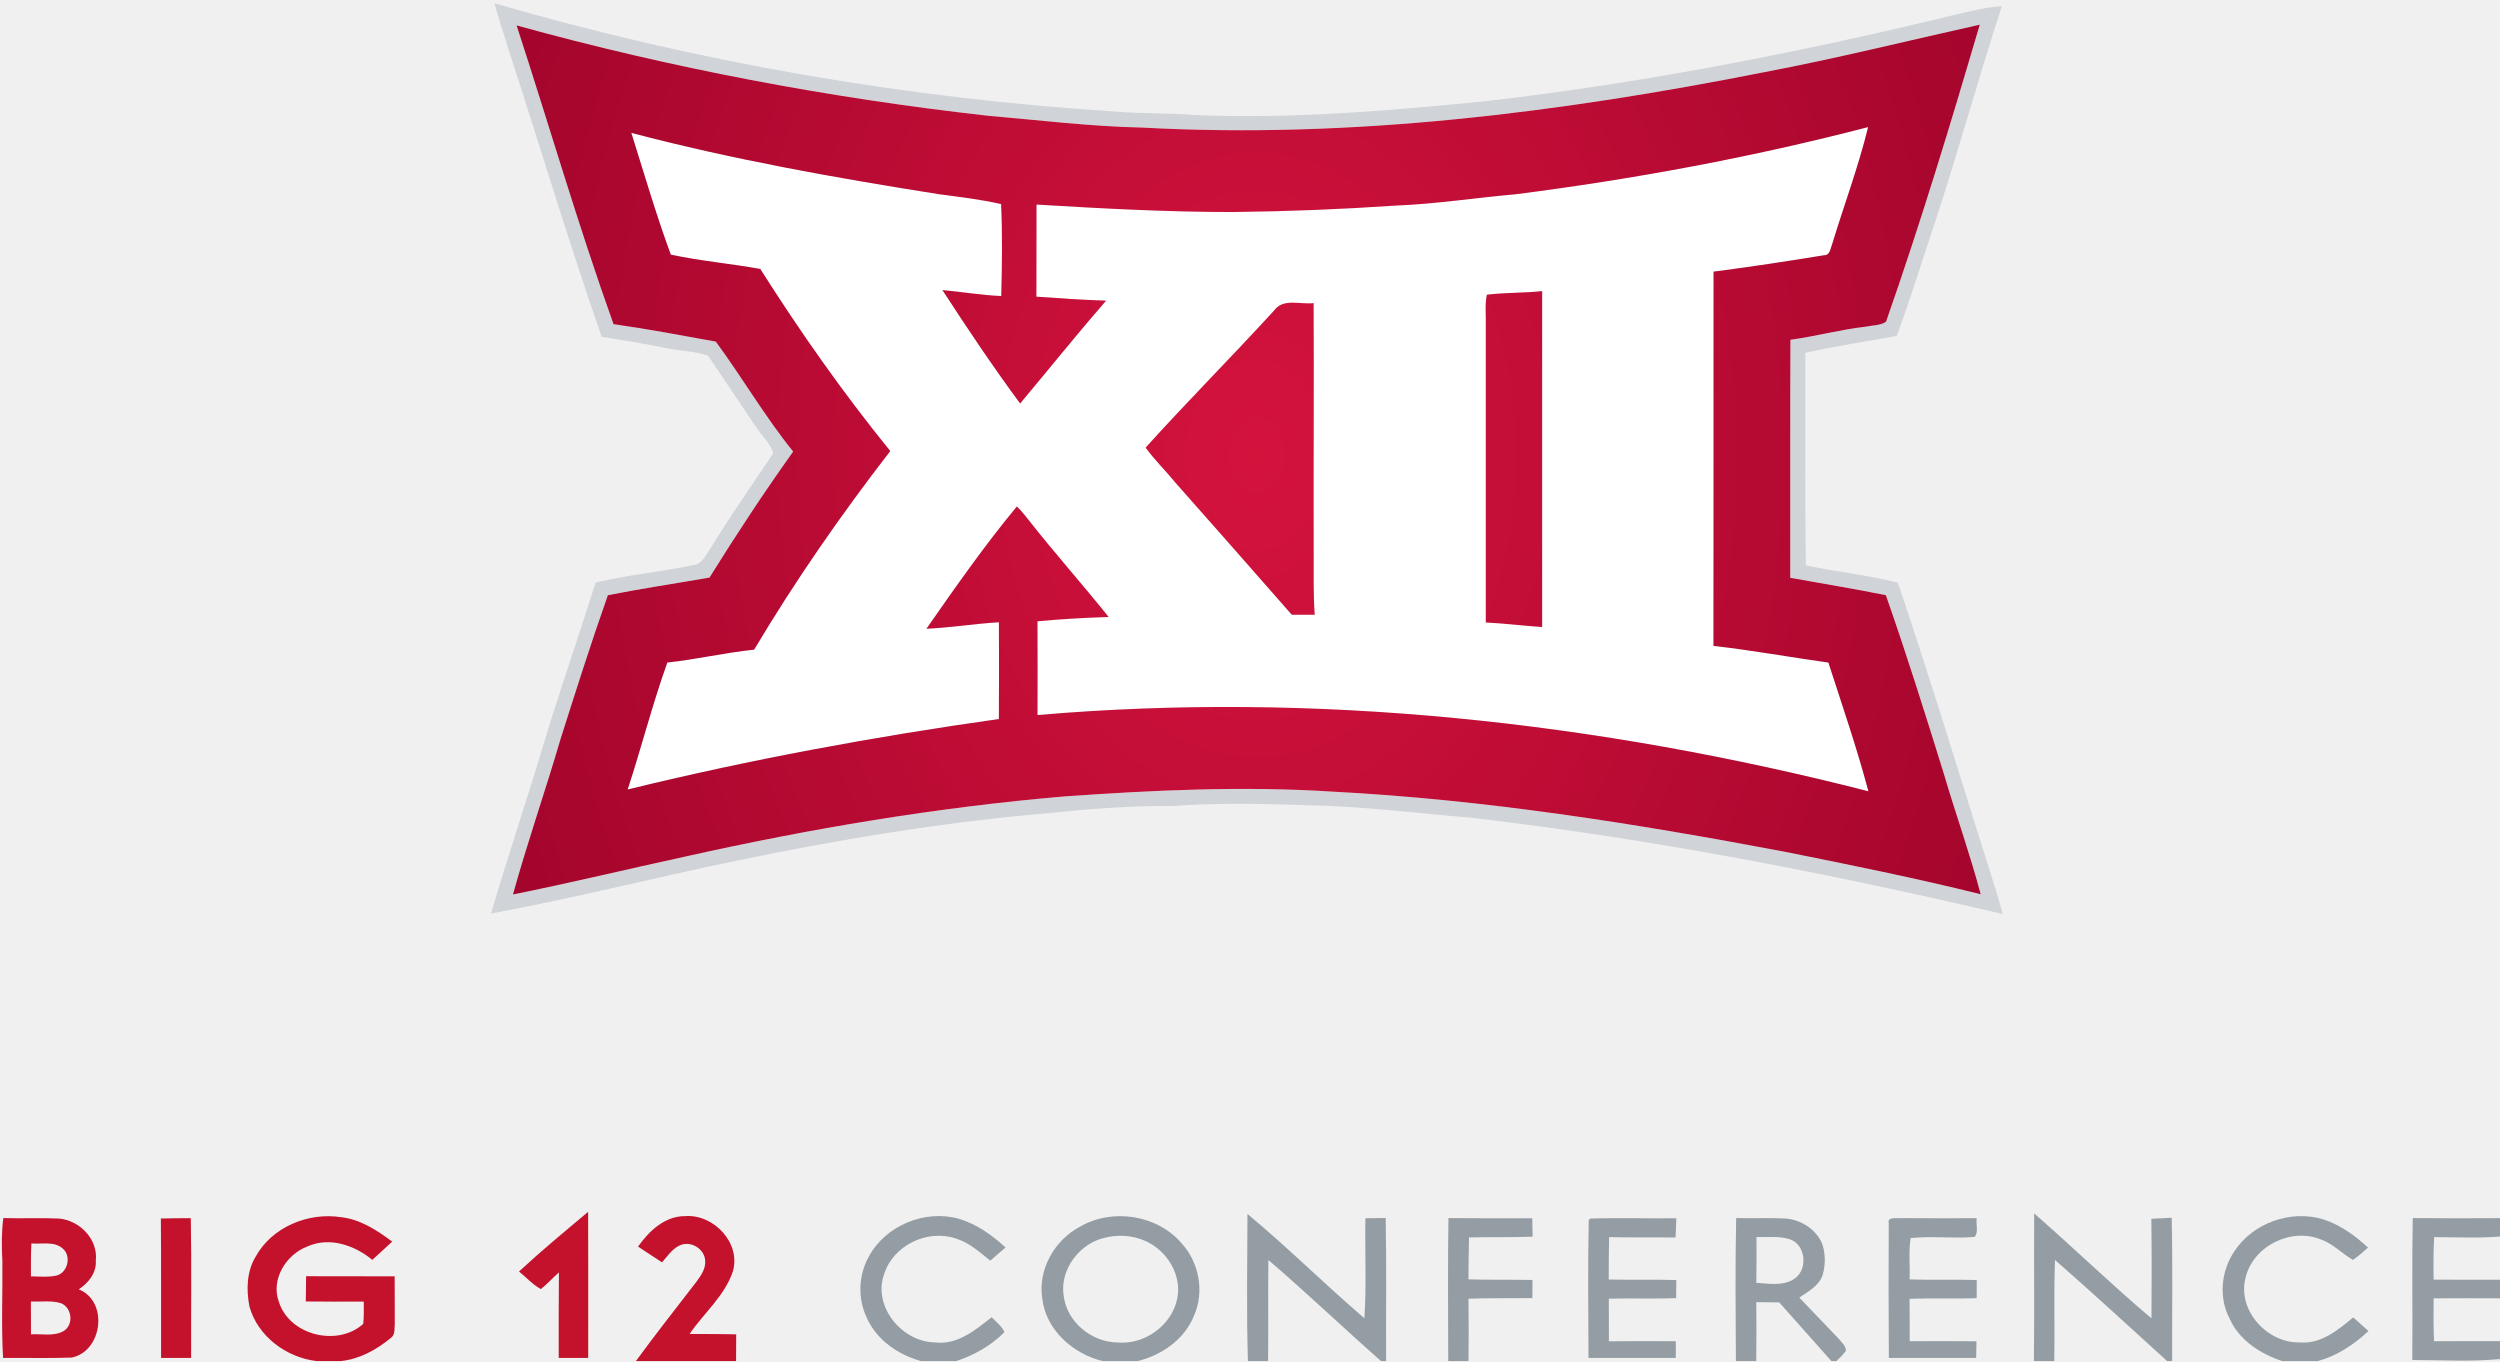
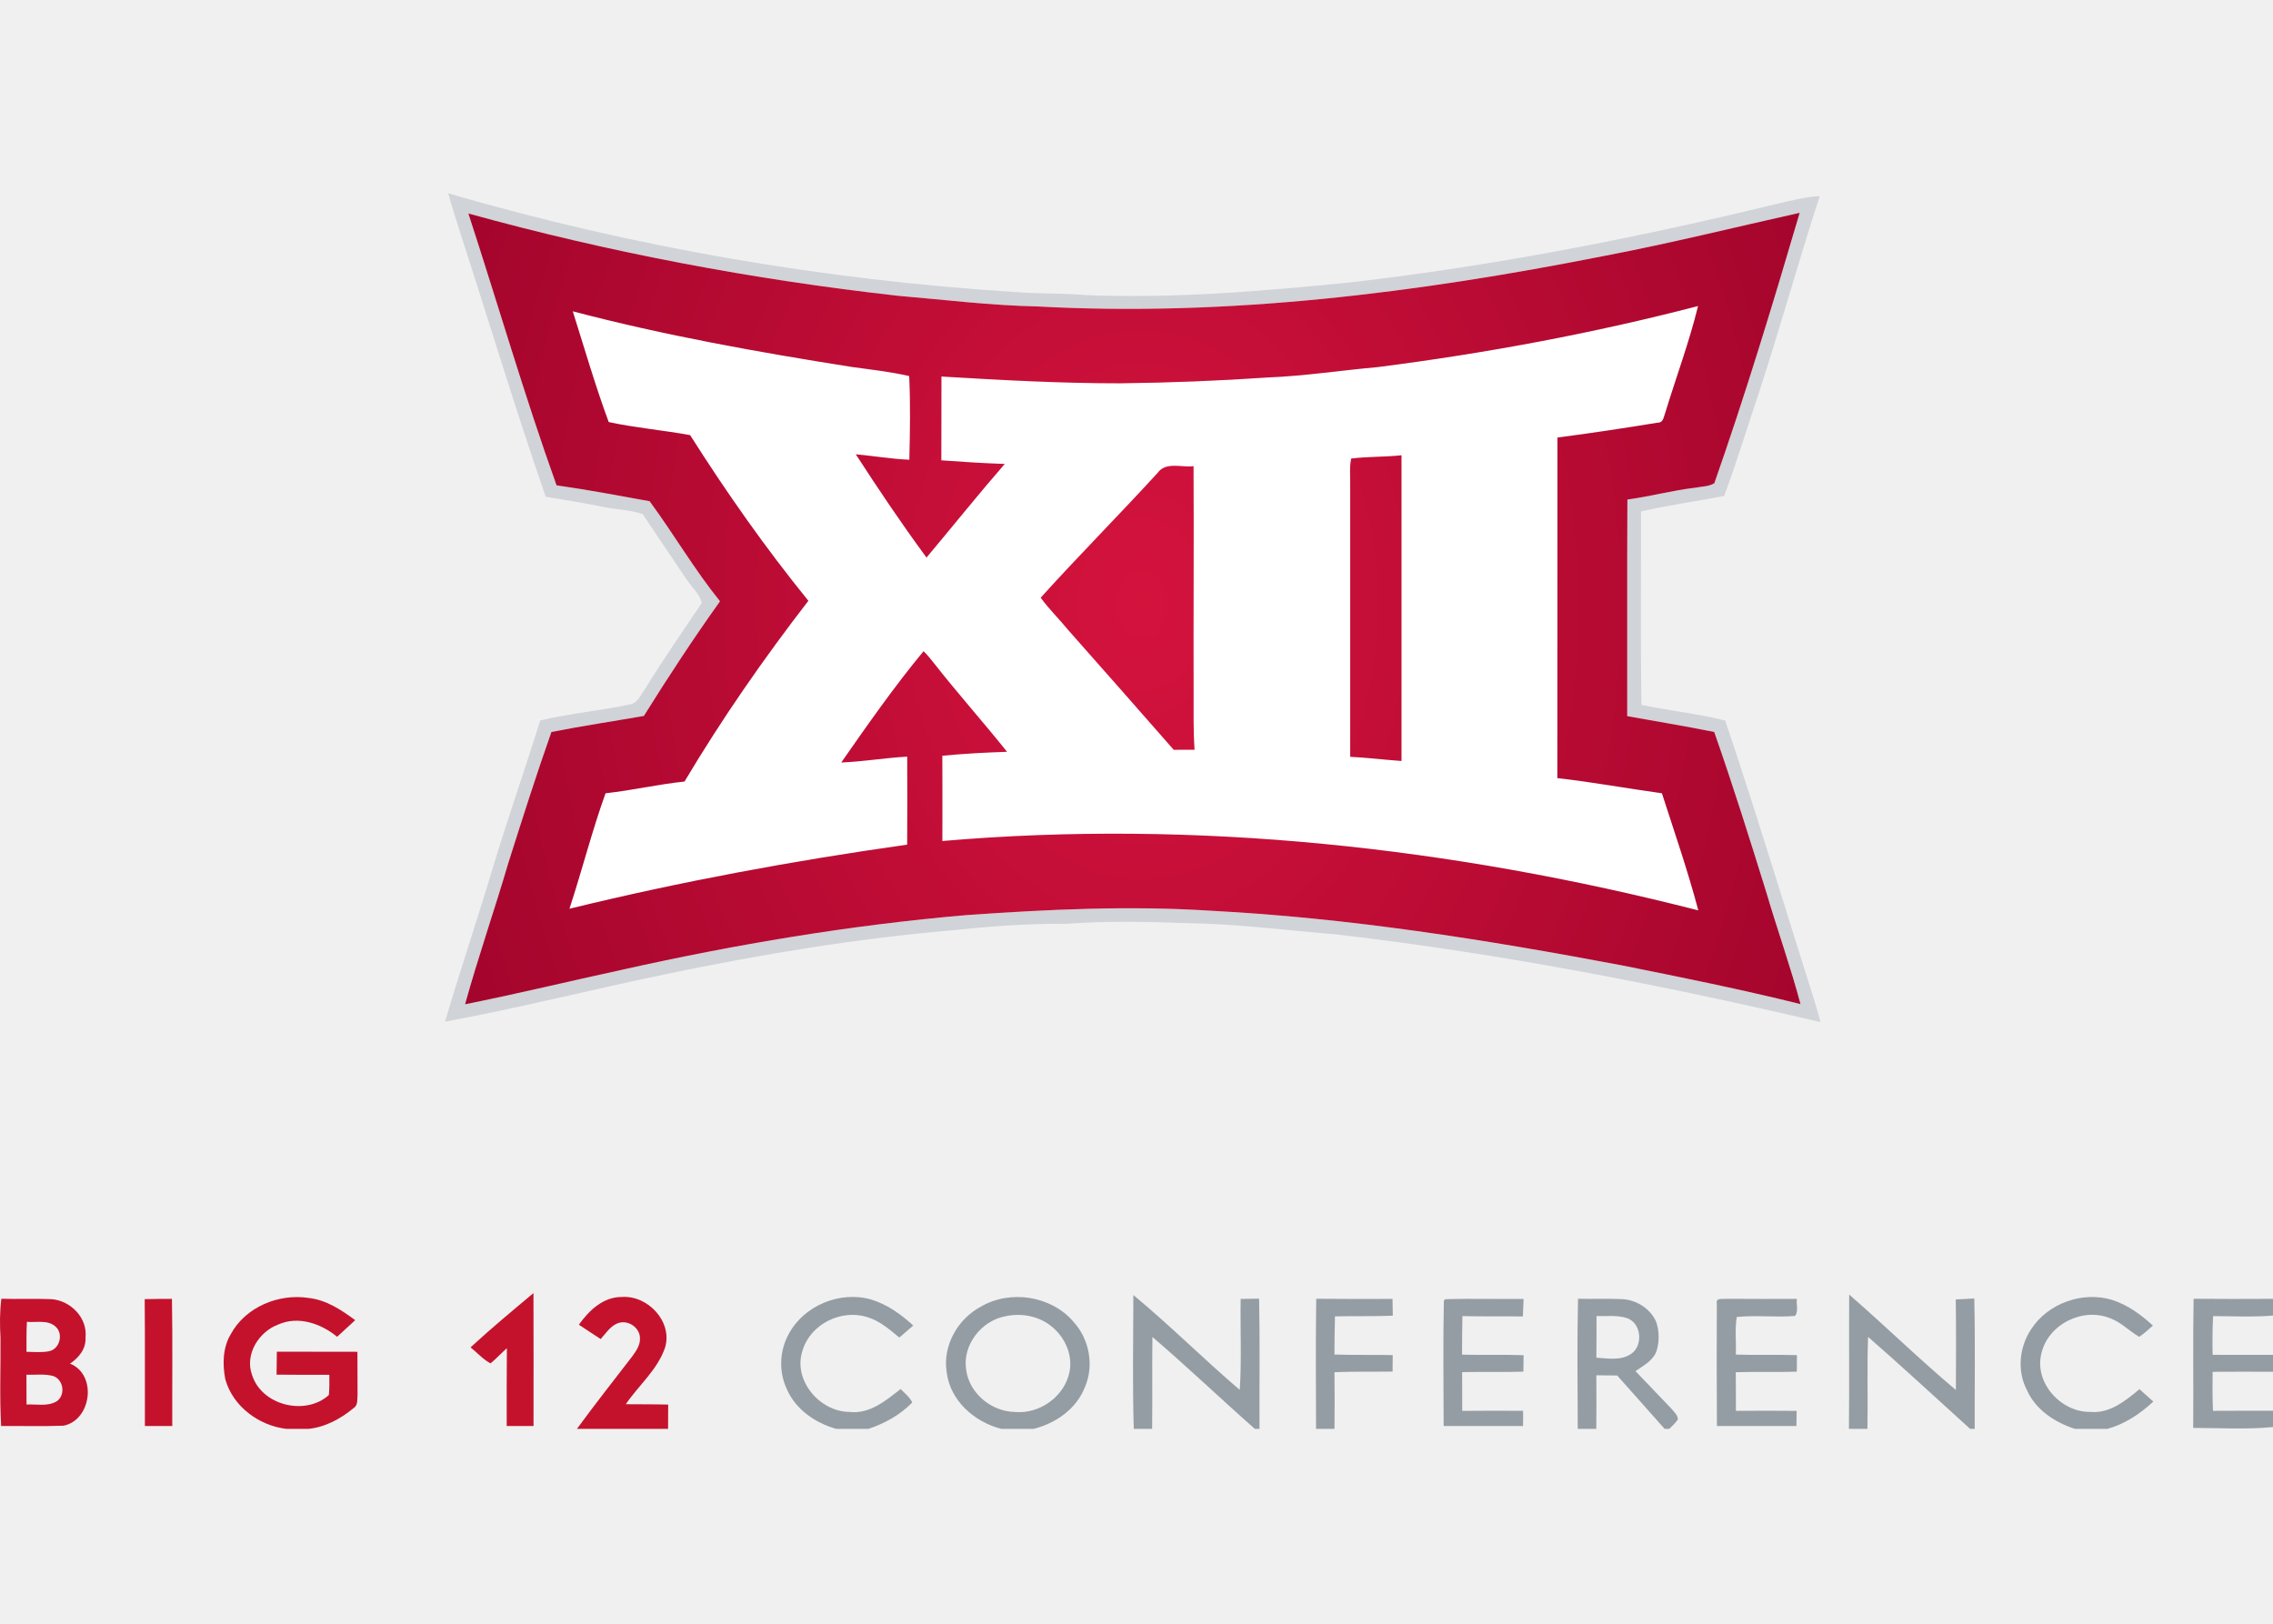
- <svg xmlns="http://www.w3.org/2000/svg" xmlns:xlink="http://www.w3.org/1999/xlink" width="799pt" height="435pt" viewBox="0 0 799 435" version="1.1" id="svg2">
+ <svg xmlns="http://www.w3.org/2000/svg" xmlns:xlink="http://www.w3.org/1999/xlink" version="1.1" width="280" height="200" viewBox="0 0 224 160" id="svg2">
  <defs id="defs50">
    <linearGradient id="linearGradient3815">
-       <stop style="stop-color:#d4133d;stop-opacity:1;" offset="0" id="stop3817" />
-       <stop style="stop-color:#9e032a;stop-opacity:1;" offset="1" id="stop3819" />
+       <stop id="stop3817" style="stop-color:#d4133d;stop-opacity:1" offset="0" />
+       <stop id="stop3819" style="stop-color:#9e032a;stop-opacity:1" offset="1" />
    </linearGradient>
-     <radialGradient xlink:href="#linearGradient3815" id="radialGradient3823" cx="401.711" cy="108.953" fx="401.711" fy="108.953" r="316.224" gradientTransform="matrix(0.9123748,-0.0046301,0.00619535,1.220812,34.52499,14.32156)" gradientUnits="userSpaceOnUse" />
+     <radialGradient cx="401.711" cy="108.953" r="316.224" fx="401.711" fy="108.953" id="radialGradient3823" xlink:href="#linearGradient3815" gradientUnits="userSpaceOnUse" gradientTransform="matrix(0.9123748,-0.0046301,0.00619535,1.220812,34.52499,14.32156)" />
+     <radialGradient cx="401.711" cy="108.953" r="316.224" fx="401.711" fy="108.953" id="radialGradient4295" xlink:href="#linearGradient3815" gradientUnits="userSpaceOnUse" gradientTransform="matrix(0.9123748,-0.0046301,0.00619535,1.220812,34.52499,14.32156)" />
+     <radialGradient cx="401.711" cy="108.953" r="316.224" fx="401.711" fy="108.953" id="radialGradient4297" xlink:href="#linearGradient3815" gradientUnits="userSpaceOnUse" gradientTransform="matrix(0.9123748,-0.0046301,0.00619535,1.220812,34.52499,14.32156)" />
+     <radialGradient cx="401.711" cy="108.953" r="316.224" fx="401.711" fy="108.953" id="radialGradient4299" xlink:href="#linearGradient3815" gradientUnits="userSpaceOnUse" gradientTransform="matrix(0.9123748,-0.0046301,0.00619535,1.220812,34.52499,14.32156)" />
  </defs>
-   <g id="#ffffffff">
-     <path d=" M 484.34 62.09 C 522.30 57.25 560.01 50.25 597.05 40.62 C 593.96 53.27 589.36 65.52 585.57 77.98 C 585.00 79.34 584.92 81.61 582.99 81.57 C 571.24 83.49 559.46 85.29 547.65 86.81 C 547.61 126.68 547.68 166.56 547.62 206.43 C 559.92 207.81 572.09 210.06 584.35 211.75 C 588.76 225.42 593.46 239.01 597.14 252.89 C 510.70 230.77 420.67 220.83 331.59 228.53 C 331.62 218.54 331.62 208.56 331.58 198.57 C 339.14 197.84 346.73 197.43 354.32 197.19 C 345.95 186.72 337.00 176.71 328.72 166.16 C 327.55 164.67 326.36 163.18 324.99 161.86 C 314.66 174.33 305.35 187.66 296.08 200.95 C 303.83 200.61 311.50 199.32 319.25 198.88 C 319.30 209.19 319.30 219.49 319.24 229.80 C 279.36 235.43 239.72 242.75 200.60 252.32 C 205.02 238.86 208.49 225.09 213.28 211.75 C 222.58 210.74 231.71 208.60 241.02 207.63 C 254.16 185.57 268.83 164.46 284.53 144.15 C 269.49 125.64 255.76 106.10 242.99 85.96 C 233.49 84.23 223.84 83.41 214.40 81.38 C 209.67 68.60 205.88 55.47 201.77 42.47 C 234.08 50.97 267.01 56.85 300.00 62.05 C 306.67 62.96 313.38 63.71 319.95 65.22 C 320.41 74.99 320.24 84.82 320.00 94.61 C 313.69 94.36 307.47 93.27 301.19 92.70 C 309.16 104.99 317.33 117.17 326.03 128.96 C 335.20 118.03 344.14 106.87 353.51 96.08 C 346.07 95.86 338.65 95.35 331.23 94.82 C 331.28 85.00 331.23 75.19 331.27 65.38 C 352.17 66.63 373.11 67.78 394.06 67.76 C 411.37 67.57 428.67 66.89 445.93 65.71 C 458.80 65.21 471.53 63.22 484.34 62.09 M 475.20 94.19 C 474.52 97.39 474.95 100.69 474.86 103.94 C 474.86 135.61 474.87 167.27 474.86 198.94 C 480.87 199.24 486.86 199.99 492.87 200.41 C 492.85 164.62 492.85 128.83 492.87 93.04 C 487.00 93.67 481.06 93.47 475.20 94.19 M 407.19 99.25 C 393.69 114.02 379.55 128.21 366.14 143.06 C 369.03 147.06 372.62 150.50 375.73 154.33 C 388.16 168.34 400.51 182.41 412.86 196.48 C 415.30 196.46 417.74 196.45 420.18 196.46 C 419.73 189.97 419.86 183.46 419.85 176.96 C 419.76 150.26 419.97 123.56 419.83 96.87 C 415.64 97.42 410.09 95.18 407.19 99.25 Z" id="path5" fill="#ffffff" opacity="1.00" />
+   <g transform="matrix(0.2805547,0,0,0.2805547,-0.1632162,18.7587)" id="#ffffffff">
+     <path d="m 484.34,62.09 c 37.96,-4.84 75.67,-11.84 112.71,-21.47 -3.09,12.65 -7.69,24.9 -11.48,37.36 -0.57,1.36 -0.65,3.63 -2.58,3.59 -11.75,1.92 -23.53,3.72 -35.34,5.24 -0.04,39.87 0.03,79.75 -0.03,119.62 12.3,1.38 24.47,3.63 36.73,5.32 4.41,13.67 9.11,27.26 12.79,41.14 -86.44,-22.12 -176.47,-32.06 -265.55,-24.36 0.03,-9.99 0.03,-19.97 -0.01,-29.96 7.56,-0.73 15.15,-1.14 22.74,-1.38 -8.37,-10.47 -17.32,-20.48 -25.6,-31.03 -1.17,-1.49 -2.36,-2.98 -3.73,-4.3 -10.33,12.47 -19.64,25.8 -28.91,39.09 7.75,-0.34 15.42,-1.63 23.17,-2.07 0.05,10.31 0.05,20.61 -0.01,30.92 -39.88,5.63 -79.52,12.95 -118.64,22.52 4.42,-13.46 7.89,-27.23 12.68,-40.57 9.3,-1.01 18.43,-3.15 27.74,-4.12 13.14,-22.06 27.81,-43.17 43.51,-63.48 -15.04,-18.51 -28.77,-38.05 -41.54,-58.19 -9.5,-1.73 -19.15,-2.55 -28.59,-4.58 -4.73,-12.78 -8.52,-25.91 -12.63,-38.91 32.31,8.5 65.24,14.38 98.23,19.58 6.67,0.91 13.38,1.66 19.95,3.17 0.46,9.77 0.29,19.6 0.05,29.39 -6.31,-0.25 -12.53,-1.34 -18.81,-1.91 7.97,12.29 16.14,24.47 24.84,36.26 9.17,-10.93 18.11,-22.09 27.48,-32.88 -7.44,-0.22 -14.86,-0.73 -22.28,-1.26 0.05,-9.82 0,-19.63 0.04,-29.44 20.9,1.25 41.84,2.4 62.79,2.38 17.31,-0.19 34.61,-0.87 51.87,-2.05 12.87,-0.5 25.6,-2.49 38.41,-3.62 m -9.14,32.1 c -0.68,3.2 -0.25,6.5 -0.34,9.75 0,31.67 0.01,63.33 0,95 6.01,0.3 12,1.05 18.01,1.47 -0.02,-35.79 -0.02,-71.58 0,-107.37 -5.87,0.63 -11.81,0.43 -17.67,1.15 m -68.01,5.06 c -13.5,14.77 -27.64,28.96 -41.05,43.81 2.89,4 6.48,7.44 9.59,11.27 12.43,14.01 24.78,28.08 37.13,42.15 2.44,-0.02 4.88,-0.03 7.32,-0.02 -0.45,-6.49 -0.32,-13 -0.33,-19.5 -0.09,-26.7 0.12,-53.4 -0.02,-80.09 -4.19,0.55 -9.74,-1.69 -12.64,2.38 z" id="path5" style="fill:#ffffff" />
  </g>
-   <g id="#d0d3d7ff">
-     <path d=" M 158.03 1.04 C 222.85 19.92 289.80 31.45 357.18 35.70 C 365.45 36.40 373.78 36.04 382.06 36.78 C 413.08 38.05 444.06 35.39 474.90 32.33 C 525.15 26.53 574.87 16.85 624.01 4.91 C 629.22 3.71 634.42 2.31 639.79 1.98 C 632.37 24.74 626.02 47.82 618.58 70.56 C 614.46 82.82 610.70 95.21 606.22 107.34 C 596.49 109.17 586.66 110.58 577.00 112.76 C 577.05 135.41 576.82 158.06 577.14 180.71 C 586.91 182.76 596.88 183.77 606.57 186.22 C 617.54 218.66 627.40 251.47 637.75 284.11 C 638.59 286.75 639.35 289.43 640.06 292.12 C 583.96 278.98 527.30 267.98 470.04 261.33 C 452.36 259.86 434.73 257.58 416.98 257.34 C 403.00 256.81 388.98 256.59 375.03 257.59 C 362.00 257.48 349.00 258.43 336.05 259.80 C 302.03 262.67 268.28 268.23 234.88 275.20 C 208.85 280.58 183.07 287.15 156.92 291.97 C 162.25 273.82 168.33 255.89 173.75 237.76 C 178.97 220.47 184.95 203.42 190.36 186.19 C 200.71 183.70 211.36 182.76 221.78 180.57 C 224.57 180.14 225.62 177.18 227.13 175.17 C 233.44 164.84 240.40 154.91 247.13 144.87 C 246.20 141.59 243.46 139.26 241.64 136.48 C 236.51 128.89 231.41 121.26 226.30 113.67 C 221.72 112.13 216.78 112.13 212.06 111.10 C 205.52 109.70 198.89 108.76 192.29 107.63 C 181.77 77.41 172.59 46.73 162.69 16.31 C 161.17 11.21 159.38 6.19 158.03 1.04 M 563.99 23.04 C 498.58 35.99 431.79 44.43 365.01 40.77 C 348.60 40.44 332.30 38.41 315.97 37.02 C 265.03 31.32 214.50 21.78 165.10 8.12 C 175.48 39.92 184.79 72.10 196.08 103.60 C 207.03 105.15 217.92 107.21 228.77 109.18 C 237.24 120.69 244.48 133.17 253.49 144.32 C 244.13 157.44 235.28 170.91 226.75 184.59 C 215.92 186.48 205.04 188.10 194.27 190.23 C 188.91 205.42 184.04 220.80 179.16 236.16 C 174.29 252.79 168.56 269.17 163.94 285.87 C 182.38 282.19 200.65 277.73 219.03 273.76 C 258.89 264.83 299.28 258.04 340.00 254.55 C 368.58 252.53 397.29 251.16 425.92 253.01 C 474.40 255.53 522.44 263.16 570.09 272.16 C 591.14 276.37 612.19 280.63 633.03 285.80 C 629.57 272.75 624.98 260.01 621.18 247.05 C 615.27 228.03 609.32 209.01 602.72 190.22 C 592.58 188.16 582.34 186.52 572.16 184.66 C 572.21 159.31 572.09 133.95 572.22 108.59 C 580.26 107.51 588.11 105.34 596.19 104.42 C 598.37 103.97 600.84 104.07 602.77 102.84 C 613.75 71.52 623.38 39.72 632.74 7.88 C 609.83 12.98 587.05 18.66 563.99 23.04 Z" id="path8" fill="#d0d3d7" opacity="1.00" />
+   <g transform="matrix(0.2805547,0,0,0.2805547,-0.1632162,18.7587)" id="#d0d3d7ff">
+     <path d="m 158.03,1.04 c 64.82,18.88 131.77,30.41 199.15,34.66 8.27,0.7 16.6,0.34 24.88,1.08 31.02,1.27 62,-1.39 92.84,-4.45 50.25,-5.8 99.97,-15.48 149.11,-27.42 5.21,-1.2 10.41,-2.6 15.78,-2.93 -7.42,22.76 -13.77,45.84 -21.21,68.58 -4.12,12.26 -7.88,24.65 -12.36,36.78 -9.73,1.83 -19.56,3.24 -29.22,5.42 0.05,22.65 -0.18,45.3 0.14,67.95 9.77,2.05 19.74,3.06 29.43,5.51 10.97,32.44 20.83,65.25 31.18,97.89 0.84,2.64 1.6,5.32 2.31,8.01 -56.1,-13.14 -112.76,-24.14 -170.02,-30.79 -17.68,-1.47 -35.31,-3.75 -53.06,-3.99 -13.98,-0.53 -28,-0.75 -41.95,0.25 -13.03,-0.11 -26.03,0.84 -38.98,2.21 -34.02,2.87 -67.77,8.43 -101.17,15.4 -26.03,5.38 -51.81,11.95 -77.96,16.77 5.33,-18.15 11.41,-36.08 16.83,-54.21 5.22,-17.29 11.2,-34.34 16.61,-51.57 10.35,-2.49 21,-3.43 31.42,-5.62 2.79,-0.43 3.84,-3.39 5.35,-5.4 6.31,-10.33 13.27,-20.26 20,-30.3 -0.93,-3.28 -3.67,-5.61 -5.49,-8.39 -5.13,-7.59 -10.23,-15.22 -15.34,-22.81 -4.58,-1.54 -9.52,-1.54 -14.24,-2.57 -6.54,-1.4 -13.17,-2.34 -19.77,-3.47 -10.52,-30.22 -19.7,-60.9 -29.6,-91.32 -1.52,-5.1 -3.31,-10.12 -4.66,-15.27 m 405.96,22 C 498.58,35.99 431.79,44.43 365.01,40.77 348.6,40.44 332.3,38.41 315.97,37.02 265.03,31.32 214.5,21.78 165.1,8.12 c 10.38,31.8 19.69,63.98 30.98,95.48 10.95,1.55 21.84,3.61 32.69,5.58 8.47,11.51 15.71,23.99 24.72,35.14 -9.36,13.12 -18.21,26.59 -26.74,40.27 -10.83,1.89 -21.71,3.51 -32.48,5.64 -5.36,15.19 -10.23,30.57 -15.11,45.93 -4.87,16.63 -10.6,33.01 -15.22,49.71 18.44,-3.68 36.71,-8.14 55.09,-12.11 39.86,-8.93 80.25,-15.72 120.97,-19.21 28.58,-2.02 57.29,-3.39 85.92,-1.54 48.48,2.52 96.52,10.15 144.17,19.15 21.05,4.21 42.1,8.47 62.94,13.64 -3.46,-13.05 -8.05,-25.79 -11.85,-38.75 -5.91,-19.02 -11.86,-38.04 -18.46,-56.83 -10.14,-2.06 -20.38,-3.7 -30.56,-5.56 0.05,-25.35 -0.07,-50.71 0.06,-76.07 8.04,-1.08 15.89,-3.25 23.97,-4.17 2.18,-0.45 4.65,-0.35 6.58,-1.58 10.98,-31.32 20.61,-63.12 29.97,-94.96 -22.91,5.1 -45.69,10.78 -68.75,15.16 z" id="path8" style="fill:#d0d3d7" />
  </g>
-   <g id="#c6112fff" style="fill-opacity:1;fill:url(#radialGradient3823)">
-     <path d=" M 563.99 23.04 C 587.05 18.66 609.83 12.98 632.74 7.88 C 623.38 39.72 613.75 71.52 602.77 102.84 C 600.84 104.07 598.37 103.97 596.19 104.42 C 588.11 105.34 580.26 107.51 572.22 108.59 C 572.09 133.95 572.21 159.31 572.16 184.66 C 582.34 186.52 592.58 188.16 602.72 190.22 C 609.32 209.01 615.27 228.03 621.18 247.05 C 624.98 260.01 629.57 272.75 633.03 285.80 C 612.19 280.63 591.14 276.37 570.09 272.16 C 522.44 263.16 474.40 255.53 425.92 253.01 C 397.29 251.16 368.58 252.53 340.00 254.55 C 299.28 258.04 258.89 264.83 219.03 273.76 C 200.65 277.73 182.38 282.19 163.94 285.87 C 168.56 269.17 174.29 252.79 179.16 236.16 C 184.04 220.80 188.91 205.42 194.27 190.23 C 205.04 188.10 215.92 186.48 226.75 184.59 C 235.28 170.91 244.13 157.44 253.49 144.32 C 244.48 133.17 237.24 120.69 228.77 109.18 C 217.92 107.21 207.03 105.15 196.08 103.60 C 184.79 72.10 175.48 39.92 165.10 8.12 C 214.50 21.78 265.03 31.32 315.97 37.02 C 332.30 38.41 348.60 40.44 365.01 40.77 C 431.79 44.43 498.58 35.99 563.99 23.04 M 484.34 62.09 C 471.53 63.22 458.80 65.21 445.93 65.71 C 428.67 66.89 411.37 67.57 394.06 67.76 C 373.11 67.78 352.17 66.63 331.27 65.38 C 331.23 75.19 331.28 85.00 331.23 94.82 C 338.65 95.35 346.07 95.86 353.51 96.08 C 344.14 106.87 335.20 118.03 326.03 128.96 C 317.33 117.17 309.16 104.99 301.19 92.70 C 307.47 93.27 313.69 94.36 320.00 94.61 C 320.24 84.82 320.41 74.99 319.95 65.22 C 313.38 63.71 306.67 62.96 300.00 62.05 C 267.01 56.85 234.08 50.97 201.77 42.47 C 205.88 55.47 209.67 68.60 214.40 81.38 C 223.84 83.41 233.49 84.23 242.99 85.96 C 255.76 106.10 269.49 125.64 284.53 144.15 C 268.83 164.46 254.16 185.57 241.02 207.63 C 231.71 208.60 222.58 210.74 213.28 211.75 C 208.49 225.09 205.02 238.86 200.60 252.32 C 239.72 242.75 279.36 235.43 319.24 229.80 C 319.30 219.49 319.30 209.19 319.25 198.88 C 311.50 199.32 303.83 200.61 296.08 200.95 C 305.35 187.66 314.66 174.33 324.99 161.86 C 326.36 163.18 327.55 164.67 328.72 166.16 C 337.00 176.71 345.95 186.72 354.32 197.19 C 346.73 197.43 339.14 197.84 331.58 198.57 C 331.62 208.56 331.62 218.54 331.59 228.53 C 420.67 220.83 510.70 230.77 597.14 252.89 C 593.46 239.01 588.76 225.42 584.35 211.75 C 572.09 210.06 559.92 207.81 547.62 206.43 C 547.68 166.56 547.61 126.68 547.65 86.81 C 559.46 85.29 571.24 83.49 582.99 81.57 C 584.92 81.61 585.00 79.34 585.57 77.98 C 589.36 65.52 593.96 53.27 597.05 40.62 C 560.01 50.25 522.30 57.25 484.34 62.09 Z" id="path11" style="fill-opacity:1.0;fill:url(#radialGradient3823)" fill="#c6112f" opacity="1.00" />
-     <path d=" M 475.20 94.19 C 481.06 93.47 487.00 93.67 492.87 93.04 C 492.85 128.83 492.85 164.62 492.87 200.41 C 486.86 199.99 480.87 199.24 474.86 198.94 C 474.87 167.27 474.86 135.61 474.86 103.94 C 474.95 100.69 474.52 97.39 475.20 94.19 Z" id="path13" style="fill-opacity:1.0;fill:url(#radialGradient3823)" fill="#c6112f" opacity="1.00" />
-     <path d=" M 407.19 99.25 C 410.09 95.18 415.64 97.42 419.83 96.87 C 419.97 123.56 419.76 150.26 419.85 176.96 C 419.86 183.46 419.73 189.97 420.18 196.46 C 417.74 196.45 415.30 196.46 412.86 196.48 C 400.51 182.41 388.16 168.34 375.73 154.33 C 372.62 150.50 369.03 147.06 366.14 143.06 C 379.55 128.21 393.69 114.02 407.19 99.25 Z" id="path15" style="fill-opacity:1.0;fill:url(#radialGradient3823)" fill="#c6112f" opacity="1.00" />
-     <path d=" M 165.87 406.37 C 173.01 399.76 180.51 393.55 187.97 387.30 C 188.03 402.87 187.99 418.43 187.99 434.00 C 184.85 434.00 181.71 434.00 178.57 434.00 C 178.52 424.88 178.57 415.77 178.63 406.65 C 176.67 408.39 174.92 410.35 172.87 411.99 C 170.21 410.56 168.21 408.23 165.87 406.37 Z" id="path17" style="fill-opacity:1;fill:#c4122c" fill="#c6112f" opacity="1.00" />
-     <path d=" M 1.06 389.29 C 6.94 389.48 12.82 389.18 18.70 389.44 C 25.37 389.94 31.38 396.00 30.62 402.91 C 30.87 406.84 28.26 410.03 25.17 412.08 C 34.77 415.89 32.77 431.90 22.90 433.88 C 15.60 434.15 8.28 433.93 0.98 434.00 C 0.39 423.67 0.86 413.32 0.76 402.98 C 0.49 398.42 0.48 393.83 1.06 389.29 M 10.03 397.40 C 9.84 400.90 9.89 404.41 9.88 407.93 C 12.57 407.95 15.31 408.26 17.97 407.69 C 21.63 406.84 22.93 401.49 20.06 399.04 C 17.35 396.60 13.34 397.71 10.03 397.40 M 9.87 415.97 C 9.89 419.46 9.90 422.95 9.90 426.44 C 13.38 426.25 17.26 427.22 20.42 425.35 C 23.64 423.29 22.99 417.87 19.45 416.49 C 16.37 415.56 13.05 416.10 9.87 415.97 Z" id="path19" style="fill-opacity:1;fill:#c4122c" fill="#c6112f" opacity="1.00" />
-     <path d=" M 51.41 389.43 C 54.60 389.34 57.79 389.35 60.98 389.33 C 61.25 404.21 61.03 419.11 61.09 434.00 C 57.89 434.00 54.68 434.00 51.48 434.00 C 51.43 419.14 51.55 404.28 51.41 389.43 Z" id="path21" style="fill-opacity:1;fill:#c4122c" fill="#c6112f" opacity="1.00" />
-     <path d=" M 81.67 401.69 C 86.84 392.18 98.49 387.39 108.97 389.01 C 115.15 389.68 120.48 393.20 125.35 396.82 C 123.24 398.77 121.11 400.71 119.00 402.65 C 113.35 398.01 105.37 395.20 98.33 398.34 C 91.47 400.86 86.46 408.89 89.13 416.08 C 92.52 426.80 107.88 430.53 116.09 423.11 C 116.35 420.74 116.26 418.36 116.26 415.99 C 110.08 416.00 103.91 416.03 97.73 415.95 C 97.77 413.26 97.80 410.57 97.83 407.88 C 107.26 407.93 116.70 407.87 126.13 407.92 C 126.11 412.95 126.20 417.98 126.17 423.02 C 126.01 424.61 126.40 426.68 124.81 427.68 C 120.27 431.44 114.80 434.42 108.86 435.00 L 101.25 435.00 C 91.59 433.91 82.40 427.14 79.73 417.60 C 78.69 412.30 78.81 406.42 81.67 401.69 Z" id="path23" style="fill-opacity:1;fill:#c4122c" fill="#c6112f" opacity="1.00" />
-     <path d=" M 203.92 398.41 C 207.45 393.43 212.46 388.64 218.98 388.67 C 228.06 387.99 236.86 397.24 234.23 406.32 C 231.62 414.17 224.95 419.64 220.40 426.33 C 225.36 426.38 230.32 426.33 235.29 426.46 C 235.27 429.30 235.27 432.15 235.25 435.00 L 203.23 435.00 C 209.52 426.40 216.12 418.03 222.62 409.59 C 224.04 407.65 225.57 405.48 225.37 402.96 C 225.26 399.42 221.30 396.74 217.96 397.77 C 215.10 398.63 213.48 401.38 211.57 403.45 C 209.03 401.75 206.46 400.11 203.92 398.41 Z" id="path25" style="fill-opacity:1;fill:#c4122c" fill="#c6112f" opacity="1.00" />
+   <g transform="matrix(0.2805547,0,0,0.2805547,-0.1632162,18.7587)" id="#c6112fff" style="fill:url(#radialGradient3823);fill-opacity:1">
+     <path d="m 563.99,23.04 c 23.06,-4.38 45.84,-10.06 68.75,-15.16 -9.36,31.84 -18.99,63.64 -29.97,94.96 -1.93,1.23 -4.4,1.13 -6.58,1.58 -8.08,0.92 -15.93,3.09 -23.97,4.17 -0.13,25.36 -0.01,50.72 -0.06,76.07 10.18,1.86 20.42,3.5 30.56,5.56 6.6,18.79 12.55,37.81 18.46,56.83 3.8,12.96 8.39,25.7 11.85,38.75 -20.84,-5.17 -41.89,-9.43 -62.94,-13.64 -47.65,-9 -95.69,-16.63 -144.17,-19.15 -28.63,-1.85 -57.34,-0.48 -85.92,1.54 -40.72,3.49 -81.11,10.28 -120.97,19.21 -18.38,3.97 -36.65,8.43 -55.09,12.11 4.62,-16.7 10.35,-33.08 15.22,-49.71 4.88,-15.36 9.75,-30.74 15.11,-45.93 10.77,-2.13 21.65,-3.75 32.48,-5.64 8.53,-13.68 17.38,-27.15 26.74,-40.27 -9.01,-11.15 -16.25,-23.63 -24.72,-35.14 -10.85,-1.97 -21.74,-4.03 -32.69,-5.58 -11.29,-31.5 -20.6,-63.68 -30.98,-95.48 49.4,13.66 99.93,23.2 150.87,28.9 16.33,1.39 32.63,3.42 49.04,3.75 66.78,3.66 133.57,-4.78 198.98,-17.73 m -79.65,39.05 c -12.81,1.13 -25.54,3.12 -38.41,3.62 -17.26,1.18 -34.56,1.86 -51.87,2.05 -20.95,0.02 -41.89,-1.13 -62.79,-2.38 -0.04,9.81 0.01,19.62 -0.04,29.44 7.42,0.53 14.84,1.04 22.28,1.26 -9.37,10.79 -18.31,21.95 -27.48,32.88 -8.7,-11.79 -16.87,-23.97 -24.84,-36.26 6.28,0.57 12.5,1.66 18.81,1.91 0.24,-9.79 0.41,-19.62 -0.05,-29.39 -6.57,-1.51 -13.28,-2.26 -19.95,-3.17 -32.99,-5.2 -65.92,-11.08 -98.23,-19.58 4.11,13 7.9,26.13 12.63,38.91 9.44,2.03 19.09,2.85 28.59,4.58 12.77,20.14 26.5,39.68 41.54,58.19 -15.7,20.31 -30.37,41.42 -43.51,63.48 -9.31,0.97 -18.44,3.11 -27.74,4.12 -4.79,13.34 -8.26,27.11 -12.68,40.57 39.12,-9.57 78.76,-16.89 118.64,-22.52 0.06,-10.31 0.06,-20.61 0.01,-30.92 -7.75,0.44 -15.42,1.73 -23.17,2.07 9.27,-13.29 18.58,-26.62 28.91,-39.09 1.37,1.32 2.56,2.81 3.73,4.3 8.28,10.55 17.23,20.56 25.6,31.03 -7.59,0.24 -15.18,0.65 -22.74,1.38 0.04,9.99 0.04,19.97 0.01,29.96 89.08,-7.7 179.11,2.24 265.55,24.36 -3.68,-13.88 -8.38,-27.47 -12.79,-41.14 -12.26,-1.69 -24.43,-3.94 -36.73,-5.32 0.06,-39.87 -0.01,-79.75 0.03,-119.62 11.81,-1.52 23.59,-3.32 35.34,-5.24 1.93,0.04 2.01,-2.23 2.58,-3.59 3.79,-12.46 8.39,-24.71 11.48,-37.36 -37.04,9.63 -74.75,16.63 -112.71,21.47 z" id="path11" style="fill:url(#radialGradient4295);fill-opacity:1" />
+     <path d="m 475.2,94.19 c 5.86,-0.72 11.8,-0.52 17.67,-1.15 -0.02,35.79 -0.02,71.58 0,107.37 -6.01,-0.42 -12,-1.17 -18.01,-1.47 0.01,-31.67 0,-63.33 0,-95 0.09,-3.25 -0.34,-6.55 0.34,-9.75 z" id="path13" style="fill:url(#radialGradient4297);fill-opacity:1" />
+     <path d="m 407.19,99.25 c 2.9,-4.07 8.45,-1.83 12.64,-2.38 0.14,26.69 -0.07,53.39 0.02,80.09 0.01,6.5 -0.12,13.01 0.33,19.5 -2.44,-0.01 -4.88,0 -7.32,0.02 -12.35,-14.07 -24.7,-28.14 -37.13,-42.15 -3.11,-3.83 -6.7,-7.27 -9.59,-11.27 13.41,-14.85 27.55,-29.04 41.05,-43.81 z" id="path15" style="fill:url(#radialGradient4299);fill-opacity:1" />
+     <path d="m 165.87,406.37 c 7.14,-6.61 14.64,-12.82 22.1,-19.07 0.06,15.57 0.02,31.13 0.02,46.7 -3.14,0 -6.28,0 -9.42,0 -0.05,-9.12 0,-18.23 0.06,-27.35 -1.96,1.74 -3.71,3.7 -5.76,5.34 -2.66,-1.43 -4.66,-3.76 -7,-5.62 z" id="path17" style="fill:#c4122c;fill-opacity:1" />
+     <path d="m 1.06,389.29 c 5.88,0.19 11.76,-0.11 17.64,0.15 6.67,0.5 12.68,6.56 11.92,13.47 0.25,3.93 -2.36,7.12 -5.45,9.17 9.6,3.81 7.6,19.82 -2.27,21.8 C 15.6,434.15 8.28,433.93 0.98,434 0.39,423.67 0.86,413.32 0.76,402.98 0.49,398.42 0.48,393.83 1.06,389.29 m 8.97,8.11 c -0.19,3.5 -0.14,7.01 -0.15,10.53 2.69,0.02 5.43,0.33 8.09,-0.24 3.66,-0.85 4.96,-6.2 2.09,-8.65 -2.71,-2.44 -6.72,-1.33 -10.03,-1.64 m -0.16,18.57 c 0.02,3.49 0.03,6.98 0.03,10.47 3.48,-0.19 7.36,0.78 10.52,-1.09 3.22,-2.06 2.57,-7.48 -0.97,-8.86 -3.08,-0.93 -6.4,-0.39 -9.58,-0.52 z" id="path19" style="fill:#c4122c;fill-opacity:1" />
+     <path d="m 51.41,389.43 c 3.19,-0.09 6.38,-0.08 9.57,-0.1 0.27,14.88 0.05,29.78 0.11,44.67 -3.2,0 -6.41,0 -9.61,0 -0.05,-14.86 0.07,-29.72 -0.07,-44.57 z" id="path21" style="fill:#c4122c;fill-opacity:1" />
+     <path d="m 81.67,401.69 c 5.17,-9.51 16.82,-14.3 27.3,-12.68 6.18,0.67 11.51,4.19 16.38,7.81 -2.11,1.95 -4.24,3.89 -6.35,5.83 -5.65,-4.64 -13.63,-7.45 -20.67,-4.31 -6.86,2.52 -11.87,10.55 -9.2,17.74 3.39,10.72 18.75,14.45 26.96,7.03 0.26,-2.37 0.17,-4.75 0.17,-7.12 -6.18,0.01 -12.35,0.04 -18.53,-0.04 0.04,-2.69 0.07,-5.38 0.1,-8.07 9.43,0.05 18.87,-0.01 28.3,0.04 -0.02,5.03 0.07,10.06 0.04,15.1 -0.16,1.59 0.23,3.66 -1.36,4.66 -4.54,3.76 -10.01,6.74 -15.95,7.32 l -7.61,0 c -9.66,-1.09 -18.85,-7.86 -21.52,-17.4 -1.04,-5.3 -0.92,-11.18 1.94,-15.91 z" id="path23" style="fill:#c4122c;fill-opacity:1" />
+     <path d="m 203.92,398.41 c 3.53,-4.98 8.54,-9.77 15.06,-9.74 9.08,-0.68 17.88,8.57 15.25,17.65 -2.61,7.85 -9.28,13.32 -13.83,20.01 4.96,0.05 9.92,0 14.89,0.13 -0.02,2.84 -0.02,5.69 -0.04,8.54 l -32.02,0 c 6.29,-8.6 12.89,-16.97 19.39,-25.41 1.42,-1.94 2.95,-4.11 2.75,-6.63 -0.11,-3.54 -4.07,-6.22 -7.41,-5.19 -2.86,0.86 -4.48,3.61 -6.39,5.68 -2.54,-1.7 -5.11,-3.34 -7.65,-5.04 z" id="path25" style="fill:#c4122c;fill-opacity:1" />
  </g>
-   <g id="#949da3ff">
-     <path fill="#949da3" opacity="1.00" d=" M 650.13 387.82 C 662.77 398.82 674.78 410.56 687.61 421.34 C 687.68 410.74 687.71 400.13 687.57 389.53 C 689.73 389.41 691.90 389.31 694.07 389.19 C 694.43 404.46 694.16 419.73 694.22 435.00 L 692.62 435.00 C 680.70 424.20 668.88 413.27 656.77 402.68 C 656.36 413.45 656.75 424.23 656.54 435.00 L 650.04 435.00 C 650.21 419.27 650.03 403.55 650.13 387.82 Z" id="path28" />
-     <path fill="#949da3" opacity="1.00" d=" M 277.65 401.65 C 283.00 391.63 295.71 386.43 306.59 389.56 C 312.21 391.28 317.09 394.75 321.37 398.70 C 319.74 400.11 318.11 401.51 316.48 402.92 C 313.06 400.11 309.61 397.06 305.29 395.76 C 296.19 392.82 285.35 398.11 282.52 407.35 C 278.94 417.72 288.38 428.94 298.92 429.04 C 306.03 429.89 311.74 425.07 316.94 420.99 C 318.37 422.49 320.13 423.80 321.03 425.73 C 316.80 430.07 311.33 433.10 305.61 435.00 L 294.35 435.00 C 286.98 432.94 280.04 428.18 276.94 420.98 C 274.09 414.90 274.38 407.51 277.65 401.65 Z" id="path30" />
-     <path fill="#949da3" opacity="1.00" d=" M 345.04 392.11 C 355.39 386.01 369.89 388.22 377.70 397.43 C 383.24 403.53 384.99 412.84 381.62 420.43 C 378.65 428.03 371.34 433.08 363.62 435.00 L 352.36 435.00 C 342.91 432.64 334.27 425.07 333.11 415.03 C 331.66 405.80 336.96 396.45 345.04 392.11 M 353.40 395.51 C 345.17 397.21 338.69 405.57 339.93 414.04 C 340.91 422.38 348.71 428.89 357.00 429.05 C 365.73 429.91 374.56 423.61 376.27 414.95 C 377.49 408.76 374.43 402.31 369.46 398.63 C 364.96 395.19 358.86 394.22 353.40 395.51 Z" id="path32" />
-     <path fill="#949da3" opacity="1.00" d=" M 398.69 387.99 C 411.55 398.64 423.37 410.47 436.06 421.31 C 436.76 410.67 436.20 400.00 436.38 389.35 C 438.54 389.32 440.70 389.30 442.86 389.27 C 443.17 404.51 442.92 419.76 443.00 435.00 L 441.37 435.00 C 429.28 424.35 417.63 413.19 405.38 402.71 C 405.23 413.47 405.41 424.24 405.28 435.00 L 398.83 435.00 C 398.36 419.34 398.65 403.66 398.69 387.99 Z" id="path34" />
-     <path fill="#949da3" opacity="1.00" d=" M 462.92 389.30 C 471.85 389.40 480.78 389.35 489.72 389.35 C 489.75 391.31 489.78 393.27 489.82 395.24 C 483.05 395.53 476.27 395.30 469.50 395.48 C 469.37 399.94 469.36 404.41 469.32 408.88 C 476.14 409.10 482.97 408.93 489.79 409.08 C 489.77 411.01 489.75 412.94 489.74 414.87 C 482.93 414.97 476.13 414.81 469.33 415.08 C 469.41 421.72 469.41 428.36 469.33 435.00 L 462.86 435.00 C 462.81 419.77 462.70 404.53 462.92 389.30 Z" id="path36" />
-     <path fill="#949da3" opacity="1.00" d=" M 508.24 389.46 C 517.40 389.16 526.59 389.46 535.76 389.36 C 535.68 391.40 535.60 393.44 535.51 395.49 C 528.43 395.42 521.35 395.55 514.27 395.38 C 514.15 399.89 514.16 404.41 514.15 408.93 C 521.35 409.11 528.55 408.86 535.75 409.11 C 535.72 411.03 535.70 412.96 535.69 414.89 C 528.52 415.15 521.34 414.88 514.17 415.06 C 514.16 419.60 514.17 424.13 514.21 428.67 C 521.33 428.60 528.46 428.62 535.58 428.65 C 535.61 430.43 535.61 432.21 535.56 434.00 C 526.27 433.98 516.97 433.98 507.68 433.99 C 507.64 419.31 507.44 404.61 507.76 389.94 L 508.24 389.46 Z" id="path38" />
-     <path fill="#949da3" opacity="1.00" d=" M 554.88 389.29 C 559.96 389.43 565.04 389.19 570.12 389.41 C 575.25 389.57 580.35 392.71 582.37 397.51 C 583.46 400.76 583.47 404.40 582.45 407.68 C 581.23 411.05 577.84 412.79 575.06 414.71 C 579.31 419.19 583.59 423.65 587.88 428.11 C 588.69 429.19 590.04 430.24 589.93 431.73 C 589.07 432.95 588.00 433.98 586.92 435.00 L 585.30 435.00 C 579.78 428.71 574.17 422.51 568.63 416.24 C 566.18 416.20 563.74 416.18 561.31 416.17 C 561.36 422.45 561.38 428.72 561.29 435.00 L 554.79 435.00 C 554.72 419.76 554.54 404.52 554.88 389.29 M 561.37 395.37 C 561.39 400.24 561.39 405.12 561.32 409.99 C 565.38 410.24 570.04 411.13 573.60 408.61 C 577.92 405.61 577.10 397.69 571.96 396.05 C 568.55 394.97 564.89 395.48 561.37 395.37 Z" id="path40" />
-     <path fill="#949da3" opacity="1.00" d=" M 603.64 390.92 C 603.16 388.82 605.85 389.50 607.00 389.31 C 615.25 389.37 623.51 389.36 631.76 389.34 C 631.45 391.25 632.42 393.84 631.08 395.32 C 624.29 395.91 617.43 394.97 610.64 395.70 C 609.93 400.06 610.49 404.50 610.31 408.90 C 617.46 409.15 624.62 408.86 631.77 409.09 C 631.75 411.02 631.74 412.96 631.74 414.90 C 624.59 415.14 617.44 414.85 610.29 415.10 C 610.34 419.62 610.34 424.14 610.34 428.66 C 617.45 428.61 624.56 428.60 631.68 428.67 C 631.67 430.44 631.65 432.22 631.59 434.00 C 622.28 433.99 612.97 433.97 603.67 434.00 C 603.56 419.64 603.59 405.28 603.64 390.92 Z" id="path42" />
-     <path fill="#949da3" opacity="1.00" d=" M 714.05 399.99 C 719.96 390.85 732.20 386.51 742.58 389.73 C 747.99 391.49 752.68 394.89 756.82 398.72 C 755.24 400.07 753.74 401.53 752.00 402.66 C 748.53 400.66 745.72 397.59 741.92 396.19 C 732.26 392.16 720.02 398.22 717.65 408.47 C 715.02 418.84 724.63 429.30 734.99 429.04 C 741.77 429.63 747.21 425.06 752.10 421.05 C 753.72 422.49 755.35 423.94 756.97 425.40 C 752.33 429.70 746.93 433.34 740.76 435.00 L 729.42 435.00 C 722.41 432.70 715.63 428.34 712.56 421.37 C 709.03 414.65 709.88 406.23 714.05 399.99 Z" id="path44" />
-     <path fill="#949da3" opacity="1.00" d=" M 771.11 389.30 C 780.41 389.38 789.70 389.38 799.00 389.32 L 799.00 395.19 C 792.00 395.78 784.97 395.40 777.96 395.38 C 777.72 399.91 777.70 404.44 777.79 408.98 C 784.86 409.02 791.93 408.99 799.00 409.00 L 799.00 414.94 C 791.93 414.92 784.86 414.89 777.79 414.95 C 777.71 419.52 777.73 424.09 777.91 428.66 C 784.94 428.61 791.97 428.63 799.00 428.63 L 799.00 434.35 C 789.69 435.26 780.31 434.65 770.97 434.66 C 771.10 419.54 770.83 404.42 771.11 389.30 Z" id="path46" />
+   <g transform="matrix(0.2805547,0,0,0.2805547,-0.1632162,18.7587)" id="#949da3ff">
+     <path d="m 650.13,387.82 c 12.64,11 24.65,22.74 37.48,33.52 0.07,-10.6 0.1,-21.21 -0.04,-31.81 2.16,-0.12 4.33,-0.22 6.5,-0.34 0.36,15.27 0.09,30.54 0.15,45.81 l -1.6,0 c -11.92,-10.8 -23.74,-21.73 -35.85,-32.32 -0.41,10.77 -0.02,21.55 -0.23,32.32 l -6.5,0 c 0.17,-15.73 -0.01,-31.45 0.09,-47.18 z" id="path28" style="fill:#949da3" />
+     <path d="m 277.65,401.65 c 5.35,-10.02 18.06,-15.22 28.94,-12.09 5.62,1.72 10.5,5.19 14.78,9.14 -1.63,1.41 -3.26,2.81 -4.89,4.22 -3.42,-2.81 -6.87,-5.86 -11.19,-7.16 -9.1,-2.94 -19.94,2.35 -22.77,11.59 -3.58,10.37 5.86,21.59 16.4,21.69 7.11,0.85 12.82,-3.97 18.02,-8.05 1.43,1.5 3.19,2.81 4.09,4.74 -4.23,4.34 -9.7,7.37 -15.42,9.27 l -11.26,0 c -7.37,-2.06 -14.31,-6.82 -17.41,-14.02 -2.85,-6.08 -2.56,-13.47 0.71,-19.33 z" id="path30" style="fill:#949da3" />
+     <path d="m 345.04,392.11 c 10.35,-6.1 24.85,-3.89 32.66,5.32 5.54,6.1 7.29,15.41 3.92,23 -2.97,7.6 -10.28,12.65 -18,14.57 l -11.26,0 c -9.45,-2.36 -18.09,-9.93 -19.25,-19.97 -1.45,-9.23 3.85,-18.58 11.93,-22.92 m 8.36,3.4 c -8.23,1.7 -14.71,10.06 -13.47,18.53 0.98,8.34 8.78,14.85 17.07,15.01 8.73,0.86 17.56,-5.44 19.27,-14.1 1.22,-6.19 -1.84,-12.64 -6.81,-16.32 -4.5,-3.44 -10.6,-4.41 -16.06,-3.12 z" id="path32" style="fill:#949da3" />
+     <path d="m 398.69,387.99 c 12.86,10.65 24.68,22.48 37.37,33.32 0.7,-10.64 0.14,-21.31 0.32,-31.96 2.16,-0.03 4.32,-0.05 6.48,-0.08 0.31,15.24 0.06,30.49 0.14,45.73 l -1.63,0 c -12.09,-10.65 -23.74,-21.81 -35.99,-32.29 -0.15,10.76 0.03,21.53 -0.1,32.29 l -6.45,0 c -0.47,-15.66 -0.18,-31.34 -0.14,-47.01 z" id="path34" style="fill:#949da3" />
+     <path d="m 462.92,389.3 c 8.93,0.1 17.86,0.05 26.8,0.05 0.03,1.96 0.06,3.92 0.1,5.89 -6.77,0.29 -13.55,0.06 -20.32,0.24 -0.13,4.46 -0.14,8.93 -0.18,13.4 6.82,0.22 13.65,0.05 20.47,0.2 -0.02,1.93 -0.04,3.86 -0.05,5.79 -6.81,0.1 -13.61,-0.06 -20.41,0.21 0.08,6.64 0.08,13.28 0,19.92 l -6.47,0 c -0.05,-15.23 -0.16,-30.47 0.06,-45.7 z" id="path36" style="fill:#949da3" />
+     <path d="m 508.24,389.46 c 9.16,-0.3 18.35,0 27.52,-0.1 -0.08,2.04 -0.16,4.08 -0.25,6.13 -7.08,-0.07 -14.16,0.06 -21.24,-0.11 -0.12,4.51 -0.11,9.03 -0.12,13.55 7.2,0.18 14.4,-0.07 21.6,0.18 -0.03,1.92 -0.05,3.85 -0.06,5.78 -7.17,0.26 -14.35,-0.01 -21.52,0.17 -0.01,4.54 0,9.07 0.04,13.61 7.12,-0.07 14.25,-0.05 21.37,-0.02 0.03,1.78 0.03,3.56 -0.02,5.35 -9.29,-0.02 -18.59,-0.02 -27.88,-0.01 -0.04,-14.68 -0.24,-29.38 0.08,-44.05 l 0.48,-0.48 z" id="path38" style="fill:#949da3" />
+     <path d="m 554.88,389.29 c 5.08,0.14 10.16,-0.1 15.24,0.12 5.13,0.16 10.23,3.3 12.25,8.1 1.09,3.25 1.1,6.89 0.08,10.17 -1.22,3.37 -4.61,5.11 -7.39,7.03 4.25,4.48 8.53,8.94 12.82,13.4 0.81,1.08 2.16,2.13 2.05,3.62 -0.86,1.22 -1.93,2.25 -3.01,3.27 l -1.62,0 c -5.52,-6.29 -11.13,-12.49 -16.67,-18.76 -2.45,-0.04 -4.89,-0.06 -7.32,-0.07 0.05,6.28 0.07,12.55 -0.02,18.83 l -6.5,0 c -0.07,-15.24 -0.25,-30.48 0.09,-45.71 m 6.49,6.08 c 0.02,4.87 0.02,9.75 -0.05,14.62 4.06,0.25 8.72,1.14 12.28,-1.38 4.32,-3 3.5,-10.92 -1.64,-12.56 -3.41,-1.08 -7.07,-0.57 -10.59,-0.68 z" id="path40" style="fill:#949da3" />
+     <path d="m 603.64,390.92 c -0.48,-2.1 2.21,-1.42 3.36,-1.61 8.25,0.06 16.51,0.05 24.76,0.03 -0.31,1.91 0.66,4.5 -0.68,5.98 -6.79,0.59 -13.65,-0.35 -20.44,0.38 -0.71,4.36 -0.15,8.8 -0.33,13.2 7.15,0.25 14.31,-0.04 21.46,0.19 -0.02,1.93 -0.03,3.87 -0.03,5.81 -7.15,0.24 -14.3,-0.05 -21.45,0.2 0.05,4.52 0.05,9.04 0.05,13.56 7.11,-0.05 14.22,-0.06 21.34,0.01 -0.01,1.77 -0.03,3.55 -0.09,5.33 -9.31,-0.01 -18.62,-0.03 -27.92,0 -0.11,-14.36 -0.08,-28.72 -0.03,-43.08 z" id="path42" style="fill:#949da3" />
+     <path d="m 714.05,399.99 c 5.91,-9.14 18.15,-13.48 28.53,-10.26 5.41,1.76 10.1,5.16 14.24,8.99 -1.58,1.35 -3.08,2.81 -4.82,3.94 -3.47,-2 -6.28,-5.07 -10.08,-6.47 -9.66,-4.03 -21.9,2.03 -24.27,12.28 -2.63,10.37 6.98,20.83 17.34,20.57 6.78,0.59 12.22,-3.98 17.11,-7.99 1.62,1.44 3.25,2.89 4.87,4.35 -4.64,4.3 -10.04,7.94 -16.21,9.6 l -11.34,0 c -7.01,-2.3 -13.79,-6.66 -16.86,-13.63 -3.53,-6.72 -2.68,-15.14 1.49,-21.38 z" id="path44" style="fill:#949da3" />
+     <path d="m 771.11,389.3 c 9.3,0.08 18.59,0.08 27.89,0.02 l 0,5.87 c -7,0.59 -14.03,0.21 -21.04,0.19 -0.24,4.53 -0.26,9.06 -0.17,13.6 7.07,0.04 14.14,0.01 21.21,0.02 l 0,5.94 c -7.07,-0.02 -14.14,-0.05 -21.21,0.01 -0.08,4.57 -0.06,9.14 0.12,13.71 7.03,-0.05 14.06,-0.03 21.09,-0.03 l 0,5.72 c -9.31,0.91 -18.69,0.3 -28.03,0.31 0.13,-15.12 -0.14,-30.24 0.14,-45.36 z" id="path46" style="fill:#949da3" />
  </g>
</svg>
